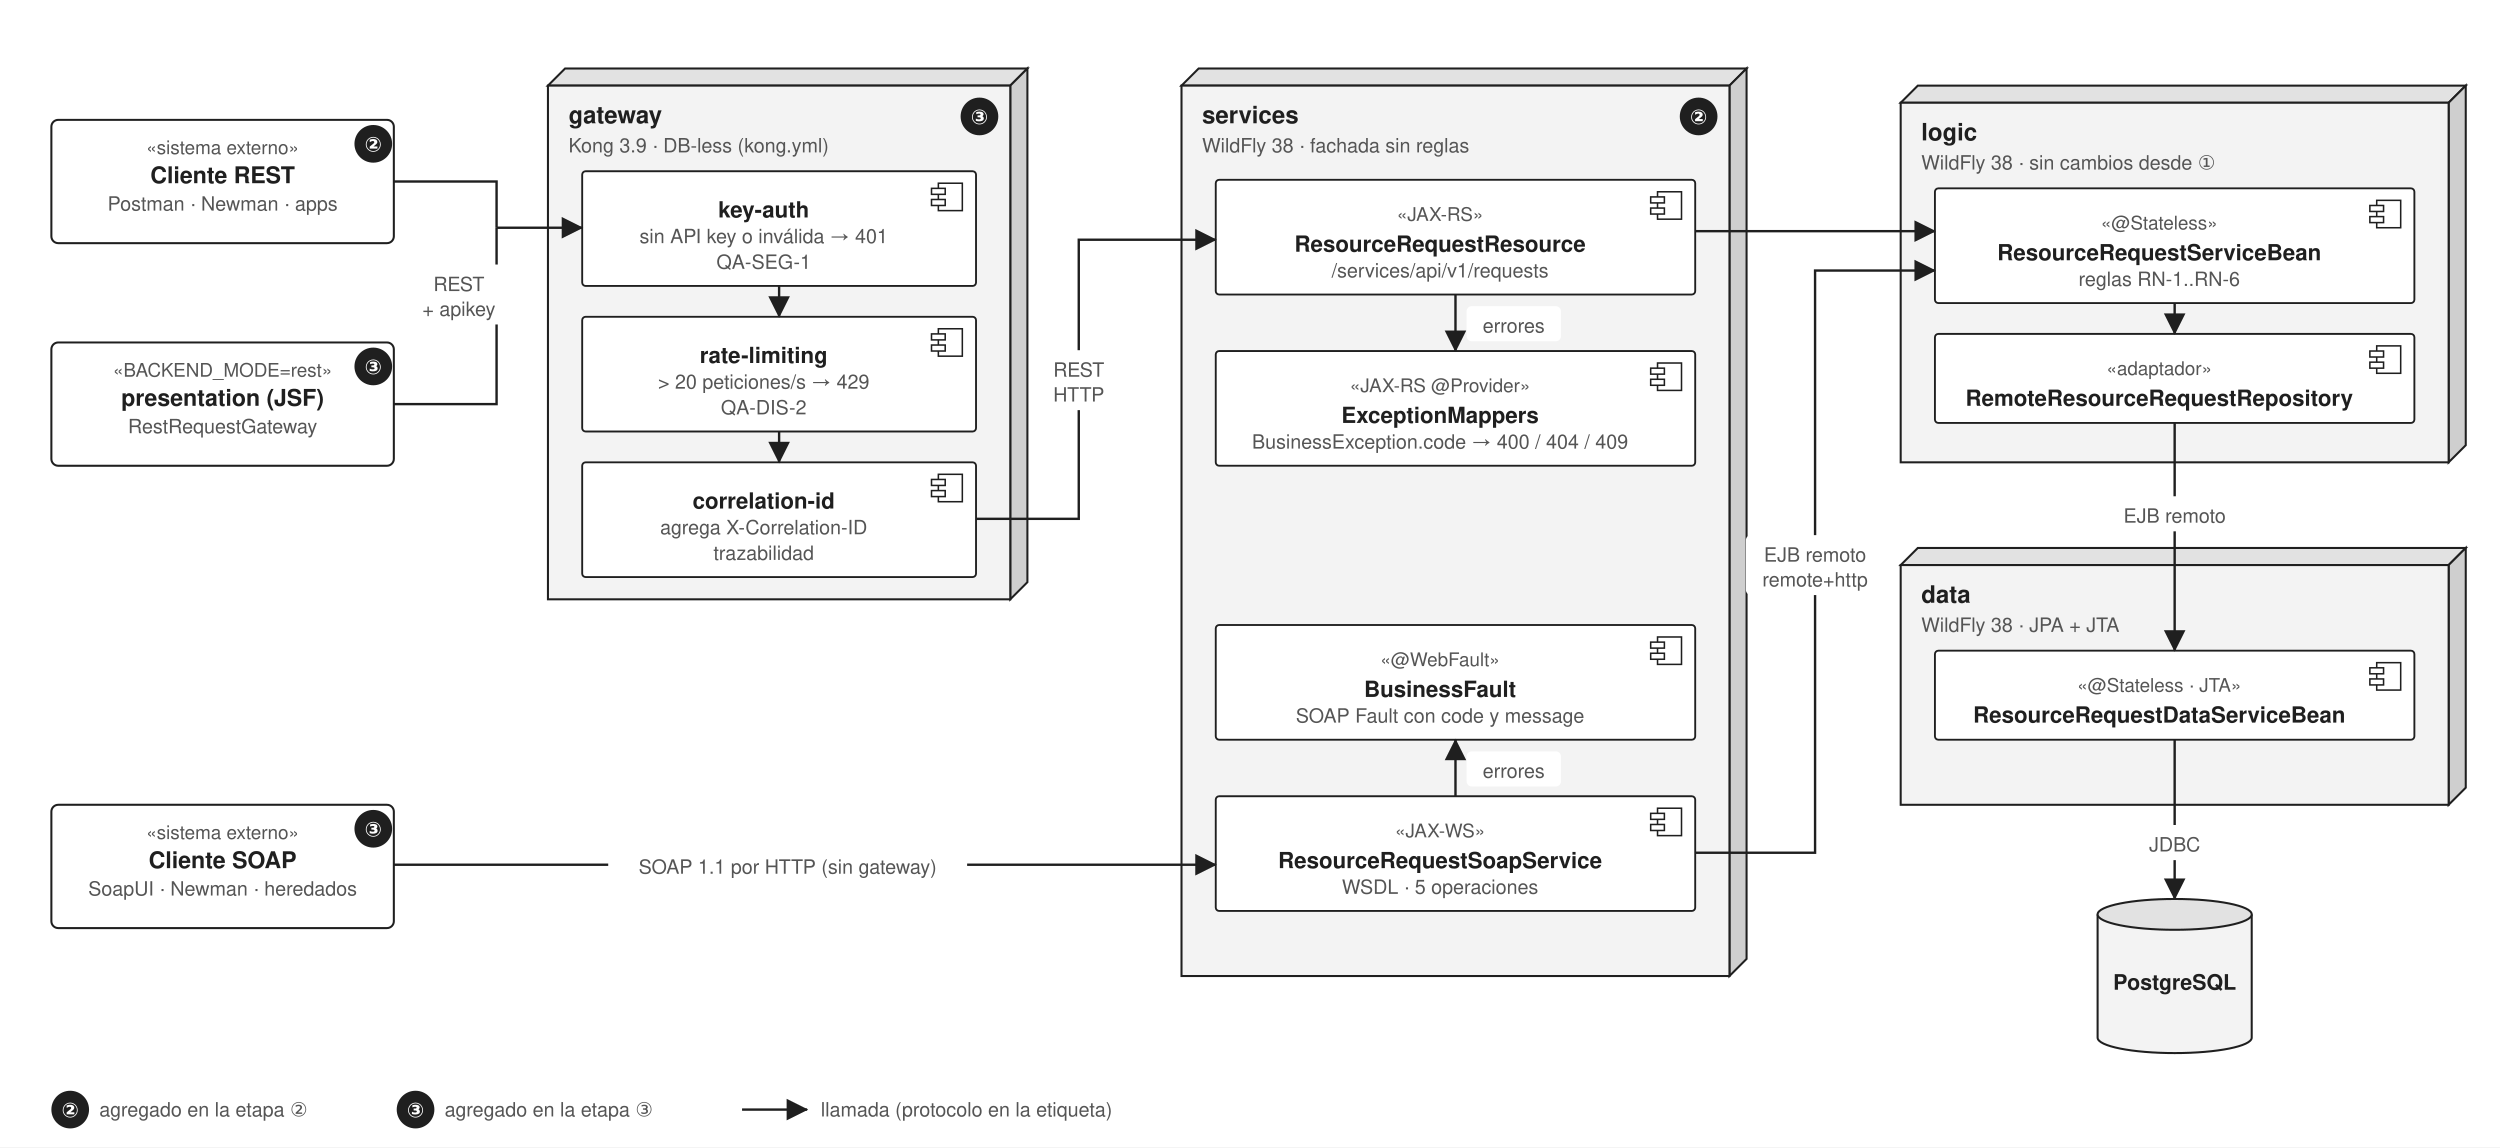
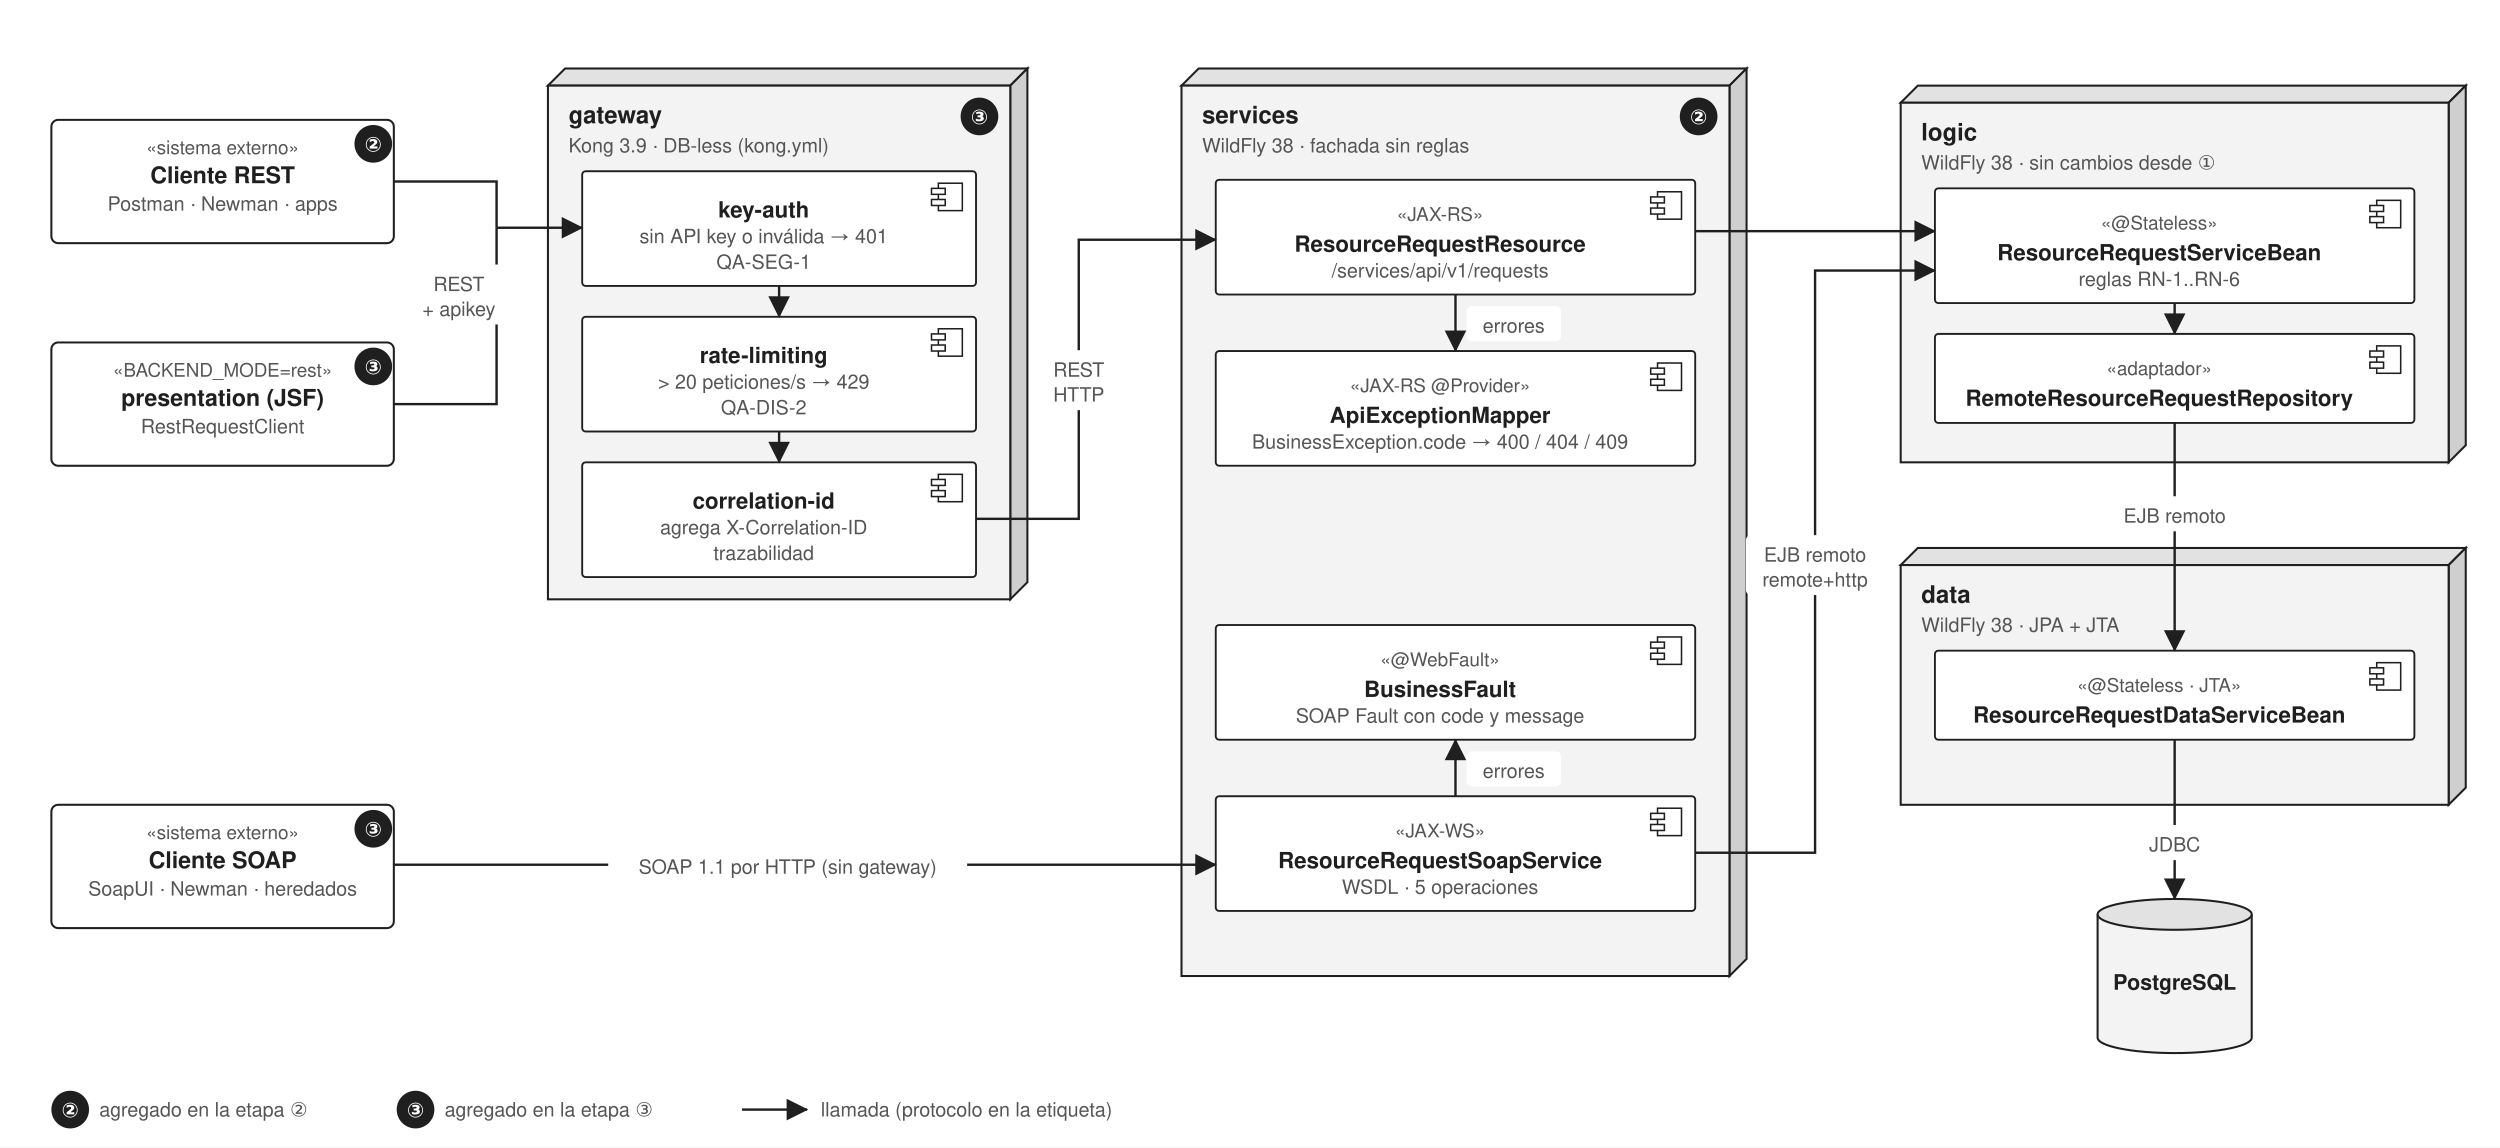
<svg xmlns="http://www.w3.org/2000/svg" width="1460" height="670" viewBox="0 0 1460 670" font-family="Segoe UI, Helvetica, Arial, sans-serif">
  <defs>
    <marker id="call" viewBox="0 0 10 10" refX="9.5" refY="5" markerWidth="9" markerHeight="9" orient="auto-start-reverse">
      <path d="M0,0 L10,5 L0,10 Z" fill="#1f1f1f" />
    </marker>
    <marker id="dep" viewBox="0 0 10 10" refX="9.5" refY="5" markerWidth="9" markerHeight="9" orient="auto-start-reverse">
      <path d="M0,0 L10,5 L0,10" fill="none" stroke="#1f1f1f" stroke-width="1.4" />
    </marker>
    <marker id="real" viewBox="0 0 12 12" refX="11.5" refY="6" markerWidth="13" markerHeight="13" orient="auto-start-reverse">
      <path d="M0,0 L12,6 L0,12 Z" fill="white" stroke="#1f1f1f" stroke-width="1.2" />
    </marker>
  </defs>
  <rect width="100%" height="100%" fill="white" />
  <rect x="30" y="70" width="200" height="72" fill="white" stroke="#1f1f1f" stroke-width="1.2" rx="4" />
  <text x="130.0" y="90" font-size="11" font-weight="normal" text-anchor="middle" fill="#555555">«sistema externo»</text>
  <text x="130.0" y="107" font-size="13.5" font-weight="bold" text-anchor="middle" fill="#1f1f1f">Cliente REST</text>
  <text x="130.0" y="123" font-size="11.5" font-weight="normal" text-anchor="middle" fill="#555555">Postman · Newman · apps</text>
  <rect x="30" y="200" width="200" height="72" fill="white" stroke="#1f1f1f" stroke-width="1.2" rx="4" />
  <text x="130.0" y="220" font-size="11" font-weight="normal" text-anchor="middle" fill="#555555">«BACKEND_MODE=rest»</text>
  <text x="130.0" y="237" font-size="13.5" font-weight="bold" text-anchor="middle" fill="#1f1f1f">presentation (JSF)</text>
-   <text x="130.0" y="253" font-size="11.5" font-weight="normal" text-anchor="middle" fill="#555555">RestRequestGateway</text>
+   <text x="130.0" y="253" font-size="11.5" font-weight="normal" text-anchor="middle" fill="#555555">RestRequestClient</text>
  <rect x="30" y="470" width="200" height="72" fill="white" stroke="#1f1f1f" stroke-width="1.2" rx="4" />
  <text x="130.0" y="490" font-size="11" font-weight="normal" text-anchor="middle" fill="#555555">«sistema externo»</text>
  <text x="130.0" y="507" font-size="13.5" font-weight="bold" text-anchor="middle" fill="#1f1f1f">Cliente SOAP</text>
  <text x="130.0" y="523" font-size="11.5" font-weight="normal" text-anchor="middle" fill="#555555">SoapUI · Newman · heredados</text>
  <circle cx="218" cy="84" r="11" fill="#1f1f1f" />
  <text x="218" y="88.5" font-size="12" font-weight="bold" text-anchor="middle" fill="white">②</text>
  <circle cx="218" cy="214" r="11" fill="#1f1f1f" />
  <text x="218" y="218.5" font-size="12" font-weight="bold" text-anchor="middle" fill="white">③</text>
  <circle cx="218" cy="484" r="11" fill="#1f1f1f" />
  <text x="218" y="488.5" font-size="12" font-weight="bold" text-anchor="middle" fill="white">③</text>
  <polygon points="320,50 330,40 600,40 590,50" fill="#e2e2e2" stroke="#1f1f1f" stroke-width="1.2" />
  <polygon points="590,50 600,40 600,340 590,350" fill="#cfcfcf" stroke="#1f1f1f" stroke-width="1.2" />
  <rect x="320" y="50" width="270" height="300" fill="#f3f3f3" stroke="#1f1f1f" stroke-width="1.2" />
  <text x="332" y="72" font-size="14" font-weight="bold" text-anchor="start" fill="#1f1f1f">gateway</text>
  <text x="332" y="89" font-size="11.5" font-weight="normal" text-anchor="start" fill="#555555">Kong 3.9 · DB-less (kong.yml)</text>
  <circle cx="572" cy="68" r="11" fill="#1f1f1f" />
  <text x="572" y="72.5" font-size="12" font-weight="bold" text-anchor="middle" fill="white">③</text>
  <rect x="340" y="100" width="230" height="67" fill="white" stroke="#1f1f1f" stroke-width="1.1" rx="2" />
  <rect x="548" y="107" width="14" height="16" fill="white" stroke="#1f1f1f" stroke-width="0.9" />
  <rect x="544" y="110" width="8" height="3.5" fill="white" stroke="#1f1f1f" stroke-width="0.9" />
  <rect x="544" y="116.5" width="8" height="3.5" fill="white" stroke="#1f1f1f" stroke-width="0.9" />
  <text x="446.0" y="127" font-size="13" font-weight="bold" text-anchor="middle" fill="#1f1f1f">key-auth</text>
  <text x="446.0" y="142" font-size="11.5" font-weight="normal" text-anchor="middle" fill="#555555">sin API key o inválida → 401</text>
  <text x="446.0" y="157" font-size="11.5" font-weight="normal" text-anchor="middle" fill="#555555">QA-SEG-1</text>
  <rect x="340" y="185" width="230" height="67" fill="white" stroke="#1f1f1f" stroke-width="1.1" rx="2" />
  <rect x="548" y="192" width="14" height="16" fill="white" stroke="#1f1f1f" stroke-width="0.9" />
  <rect x="544" y="195" width="8" height="3.5" fill="white" stroke="#1f1f1f" stroke-width="0.9" />
  <rect x="544" y="201.5" width="8" height="3.5" fill="white" stroke="#1f1f1f" stroke-width="0.9" />
  <text x="446.0" y="212" font-size="13" font-weight="bold" text-anchor="middle" fill="#1f1f1f">rate-limiting</text>
  <text x="446.0" y="227" font-size="11.5" font-weight="normal" text-anchor="middle" fill="#555555">&gt; 20 peticiones/s → 429</text>
  <text x="446.0" y="242" font-size="11.5" font-weight="normal" text-anchor="middle" fill="#555555">QA-DIS-2</text>
  <rect x="340" y="270" width="230" height="67" fill="white" stroke="#1f1f1f" stroke-width="1.1" rx="2" />
  <rect x="548" y="277" width="14" height="16" fill="white" stroke="#1f1f1f" stroke-width="0.9" />
  <rect x="544" y="280" width="8" height="3.5" fill="white" stroke="#1f1f1f" stroke-width="0.9" />
  <rect x="544" y="286.5" width="8" height="3.5" fill="white" stroke="#1f1f1f" stroke-width="0.9" />
  <text x="446.0" y="297" font-size="13" font-weight="bold" text-anchor="middle" fill="#1f1f1f">correlation-id</text>
  <text x="446.0" y="312" font-size="11.5" font-weight="normal" text-anchor="middle" fill="#555555">agrega X-Correlation-ID</text>
  <text x="446.0" y="327" font-size="11.5" font-weight="normal" text-anchor="middle" fill="#555555">trazabilidad</text>
  <polyline points="455,167 455,185" fill="none" stroke="#1f1f1f" stroke-width="1.4" marker-end="url(#call)" />
  <polyline points="455,252 455,270" fill="none" stroke="#1f1f1f" stroke-width="1.4" marker-end="url(#call)" />
  <polyline points="230,106 290,106 290,133" fill="none" stroke="#1f1f1f" stroke-width="1.4" />
  <polyline points="230,236 290,236 290,133" fill="none" stroke="#1f1f1f" stroke-width="1.4" />
  <polyline points="290,133 340,133" fill="none" stroke="#1f1f1f" stroke-width="1.4" marker-end="url(#call)" />
  <rect x="237.2" y="154.5" width="61.5" height="35.0" fill="white" rx="3" />
  <text x="268" y="170.0" font-size="11.5" font-weight="normal" text-anchor="middle" fill="#555555">REST</text>
  <text x="268" y="184.5" font-size="11.5" font-weight="normal" text-anchor="middle" fill="#555555">+ apikey</text>
  <polygon points="690,50 700,40 1020,40 1010,50" fill="#e2e2e2" stroke="#1f1f1f" stroke-width="1.2" />
  <polygon points="1010,50 1020,40 1020,560 1010,570" fill="#cfcfcf" stroke="#1f1f1f" stroke-width="1.2" />
  <rect x="690" y="50" width="320" height="520" fill="#f3f3f3" stroke="#1f1f1f" stroke-width="1.2" />
  <text x="702" y="72" font-size="14" font-weight="bold" text-anchor="start" fill="#1f1f1f">services</text>
  <text x="702" y="89" font-size="11.5" font-weight="normal" text-anchor="start" fill="#555555">WildFly 38 · fachada sin reglas</text>
  <circle cx="992" cy="68" r="11" fill="#1f1f1f" />
  <text x="992" y="72.5" font-size="12" font-weight="bold" text-anchor="middle" fill="white">②</text>
  <rect x="710" y="105" width="280" height="67" fill="white" stroke="#1f1f1f" stroke-width="1.1" rx="2" />
  <rect x="968" y="112" width="14" height="16" fill="white" stroke="#1f1f1f" stroke-width="0.9" />
  <rect x="964" y="115" width="8" height="3.5" fill="white" stroke="#1f1f1f" stroke-width="0.9" />
  <rect x="964" y="121.5" width="8" height="3.5" fill="white" stroke="#1f1f1f" stroke-width="0.9" />
  <text x="841.0" y="129" font-size="11" font-weight="normal" text-anchor="middle" fill="#555555">«JAX-RS»</text>
  <text x="841.0" y="147" font-size="13" font-weight="bold" text-anchor="middle" fill="#1f1f1f">ResourceRequestResource</text>
  <text x="841.0" y="162" font-size="11.5" font-weight="normal" text-anchor="middle" fill="#555555">/services/api/v1/requests</text>
  <rect x="710" y="205" width="280" height="67" fill="white" stroke="#1f1f1f" stroke-width="1.1" rx="2" />
  <rect x="968" y="212" width="14" height="16" fill="white" stroke="#1f1f1f" stroke-width="0.9" />
  <rect x="964" y="215" width="8" height="3.5" fill="white" stroke="#1f1f1f" stroke-width="0.9" />
  <rect x="964" y="221.5" width="8" height="3.5" fill="white" stroke="#1f1f1f" stroke-width="0.9" />
  <text x="841.0" y="229" font-size="11" font-weight="normal" text-anchor="middle" fill="#555555">«JAX-RS @Provider»</text>
-   <text x="841.0" y="247" font-size="13" font-weight="bold" text-anchor="middle" fill="#1f1f1f">ExceptionMappers</text>
+   <text x="841.0" y="247" font-size="13" font-weight="bold" text-anchor="middle" fill="#1f1f1f">ApiExceptionMapper</text>
  <text x="841.0" y="262" font-size="11.5" font-weight="normal" text-anchor="middle" fill="#555555">BusinessException.code → 400 / 404 / 409</text>
  <rect x="710" y="365" width="280" height="67" fill="white" stroke="#1f1f1f" stroke-width="1.1" rx="2" />
  <rect x="968" y="372" width="14" height="16" fill="white" stroke="#1f1f1f" stroke-width="0.9" />
  <rect x="964" y="375" width="8" height="3.5" fill="white" stroke="#1f1f1f" stroke-width="0.9" />
  <rect x="964" y="381.5" width="8" height="3.5" fill="white" stroke="#1f1f1f" stroke-width="0.9" />
  <text x="841.0" y="389" font-size="11" font-weight="normal" text-anchor="middle" fill="#555555">«@WebFault»</text>
  <text x="841.0" y="407" font-size="13" font-weight="bold" text-anchor="middle" fill="#1f1f1f">BusinessFault</text>
  <text x="841.0" y="422" font-size="11.5" font-weight="normal" text-anchor="middle" fill="#555555">SOAP Fault con code y message</text>
  <rect x="710" y="465" width="280" height="67" fill="white" stroke="#1f1f1f" stroke-width="1.1" rx="2" />
  <rect x="968" y="472" width="14" height="16" fill="white" stroke="#1f1f1f" stroke-width="0.9" />
  <rect x="964" y="475" width="8" height="3.5" fill="white" stroke="#1f1f1f" stroke-width="0.9" />
  <rect x="964" y="481.5" width="8" height="3.5" fill="white" stroke="#1f1f1f" stroke-width="0.9" />
  <text x="841.0" y="489" font-size="11" font-weight="normal" text-anchor="middle" fill="#555555">«JAX-WS»</text>
  <text x="841.0" y="507" font-size="13" font-weight="bold" text-anchor="middle" fill="#1f1f1f">ResourceRequestSoapService</text>
  <text x="841.0" y="522" font-size="11.5" font-weight="normal" text-anchor="middle" fill="#555555">WSDL · 5 operaciones</text>
  <polyline points="850,172 850,205" fill="none" stroke="#1f1f1f" stroke-width="1.4" marker-end="url(#call)" />
  <rect x="856.5" y="178.8" width="55.1" height="20.5" fill="white" rx="3" />
  <text x="884" y="194.25" font-size="11.5" font-weight="normal" text-anchor="middle" fill="#555555">errores</text>
  <polyline points="850,465 850,432" fill="none" stroke="#1f1f1f" stroke-width="1.4" marker-end="url(#call)" />
  <rect x="856.5" y="438.8" width="55.1" height="20.5" fill="white" rx="3" />
  <text x="884" y="454.25" font-size="11.5" font-weight="normal" text-anchor="middle" fill="#555555">errores</text>
  <polyline points="570,303 630,303 630,140 710,140" fill="none" stroke="#1f1f1f" stroke-width="1.4" marker-end="url(#call)" />
  <rect x="612.1" y="204.5" width="35.8" height="35.0" fill="white" rx="3" />
  <text x="630" y="220.0" font-size="11.5" font-weight="normal" text-anchor="middle" fill="#555555">REST</text>
  <text x="630" y="234.5" font-size="11.5" font-weight="normal" text-anchor="middle" fill="#555555">HTTP</text>
  <polyline points="230,505 710,505" fill="none" stroke="#1f1f1f" stroke-width="1.4" marker-end="url(#call)" />
  <rect x="355.2" y="494.8" width="209.6" height="20.5" fill="white" rx="3" />
  <text x="460" y="510.25" font-size="11.5" font-weight="normal" text-anchor="middle" fill="#555555">SOAP 1.1 por HTTP (sin gateway)</text>
  <polygon points="1110,60 1120,50 1440,50 1430,60" fill="#e2e2e2" stroke="#1f1f1f" stroke-width="1.2" />
  <polygon points="1430,60 1440,50 1440,260 1430,270" fill="#cfcfcf" stroke="#1f1f1f" stroke-width="1.2" />
  <rect x="1110" y="60" width="320" height="210" fill="#f3f3f3" stroke="#1f1f1f" stroke-width="1.2" />
  <text x="1122" y="82" font-size="14" font-weight="bold" text-anchor="start" fill="#1f1f1f">logic</text>
  <text x="1122" y="99" font-size="11.5" font-weight="normal" text-anchor="start" fill="#555555">WildFly 38 · sin cambios desde ①</text>
  <rect x="1130" y="110" width="280" height="67" fill="white" stroke="#1f1f1f" stroke-width="1.1" rx="2" />
  <rect x="1388" y="117" width="14" height="16" fill="white" stroke="#1f1f1f" stroke-width="0.9" />
  <rect x="1384" y="120" width="8" height="3.5" fill="white" stroke="#1f1f1f" stroke-width="0.9" />
  <rect x="1384" y="126.5" width="8" height="3.5" fill="white" stroke="#1f1f1f" stroke-width="0.9" />
  <text x="1261.0" y="134" font-size="11" font-weight="normal" text-anchor="middle" fill="#555555">«@Stateless»</text>
  <text x="1261.0" y="152" font-size="13" font-weight="bold" text-anchor="middle" fill="#1f1f1f">ResourceRequestServiceBean</text>
  <text x="1261.0" y="167" font-size="11.5" font-weight="normal" text-anchor="middle" fill="#555555">reglas RN-1..RN-6</text>
  <rect x="1130" y="195" width="280" height="52" fill="white" stroke="#1f1f1f" stroke-width="1.1" rx="2" />
  <rect x="1388" y="202" width="14" height="16" fill="white" stroke="#1f1f1f" stroke-width="0.9" />
  <rect x="1384" y="205" width="8" height="3.5" fill="white" stroke="#1f1f1f" stroke-width="0.9" />
  <rect x="1384" y="211.5" width="8" height="3.5" fill="white" stroke="#1f1f1f" stroke-width="0.9" />
  <text x="1261.0" y="219" font-size="11" font-weight="normal" text-anchor="middle" fill="#555555">«adaptador»</text>
  <text x="1261.0" y="237" font-size="13" font-weight="bold" text-anchor="middle" fill="#1f1f1f">RemoteResourceRequestRepository</text>
  <polyline points="1270,177 1270,195" fill="none" stroke="#1f1f1f" stroke-width="1.4" marker-end="url(#call)" />
  <polyline points="990,135 1130,135" fill="none" stroke="#1f1f1f" stroke-width="1.4" marker-end="url(#call)" />
  <polyline points="990,498 1060,498 1060,158 1130,158" fill="none" stroke="#1f1f1f" stroke-width="1.4" marker-end="url(#call)" />
  <rect x="1019.6" y="312.5" width="80.8" height="35.0" fill="white" rx="3" />
  <text x="1060" y="328.0" font-size="11.5" font-weight="normal" text-anchor="middle" fill="#555555">EJB remoto</text>
  <text x="1060" y="342.5" font-size="11.5" font-weight="normal" text-anchor="middle" fill="#555555">remote+http</text>
  <polygon points="1110,330 1120,320 1440,320 1430,330" fill="#e2e2e2" stroke="#1f1f1f" stroke-width="1.2" />
  <polygon points="1430,330 1440,320 1440,460 1430,470" fill="#cfcfcf" stroke="#1f1f1f" stroke-width="1.2" />
  <rect x="1110" y="330" width="320" height="140" fill="#f3f3f3" stroke="#1f1f1f" stroke-width="1.2" />
  <text x="1122" y="352" font-size="14" font-weight="bold" text-anchor="start" fill="#1f1f1f">data</text>
  <text x="1122" y="369" font-size="11.5" font-weight="normal" text-anchor="start" fill="#555555">WildFly 38 · JPA + JTA</text>
  <rect x="1130" y="380" width="280" height="52" fill="white" stroke="#1f1f1f" stroke-width="1.1" rx="2" />
  <rect x="1388" y="387" width="14" height="16" fill="white" stroke="#1f1f1f" stroke-width="0.9" />
  <rect x="1384" y="390" width="8" height="3.5" fill="white" stroke="#1f1f1f" stroke-width="0.9" />
  <rect x="1384" y="396.5" width="8" height="3.5" fill="white" stroke="#1f1f1f" stroke-width="0.9" />
  <text x="1261.0" y="404" font-size="11" font-weight="normal" text-anchor="middle" fill="#555555">«@Stateless · JTA»</text>
  <text x="1261.0" y="422" font-size="13" font-weight="bold" text-anchor="middle" fill="#1f1f1f">ResourceRequestDataServiceBean</text>
  <polyline points="1270,247 1270,380" fill="none" stroke="#1f1f1f" stroke-width="1.4" marker-end="url(#call)" />
  <rect x="1232.8" y="289.8" width="74.4" height="20.5" fill="white" rx="3" />
  <text x="1270" y="305.25" font-size="11.5" font-weight="normal" text-anchor="middle" fill="#555555">EJB remoto</text>
  <path d="M1225,534 L1225,606 A45.0,9 0 0 0 1315,606 L1315,534" fill="#f3f3f3" stroke="#1f1f1f" stroke-width="1.2" />
  <ellipse cx="1270.0" cy="534" rx="45.0" ry="9" fill="#e2e2e2" stroke="#1f1f1f" stroke-width="1.2" />
  <text x="1270.0" y="578.0" font-size="12.5" font-weight="bold" text-anchor="middle" fill="#1f1f1f">PostgreSQL</text>
  <polyline points="1270,432 1270,525" fill="none" stroke="#1f1f1f" stroke-width="1.4" marker-end="url(#call)" />
  <rect x="1252.1" y="481.8" width="35.8" height="20.5" fill="white" rx="3" />
  <text x="1270" y="497.25" font-size="11.5" font-weight="normal" text-anchor="middle" fill="#555555">JDBC</text>
  <circle cx="41" cy="648" r="11" fill="#1f1f1f" />
  <text x="41" y="652.5" font-size="12" font-weight="bold" text-anchor="middle" fill="white">②</text>
  <text x="58" y="652" font-size="11.5" font-weight="normal" text-anchor="start" fill="#555555">agregado en la etapa ②</text>
  <circle cx="242.68" cy="648" r="11" fill="#1f1f1f" />
  <text x="242.68" y="652.5" font-size="12" font-weight="bold" text-anchor="middle" fill="white">③</text>
  <text x="259.68" y="652" font-size="11.5" font-weight="normal" text-anchor="start" fill="#555555">agregado en la etapa ③</text>
  <polyline points="433.36,648 471.36,648" fill="none" stroke="#1f1f1f" stroke-width="1.4" marker-end="url(#call)" />
  <text x="479.36" y="652" font-size="11.5" font-weight="normal" text-anchor="start" fill="#555555">llamada (protocolo en la etiqueta)</text>
</svg>
